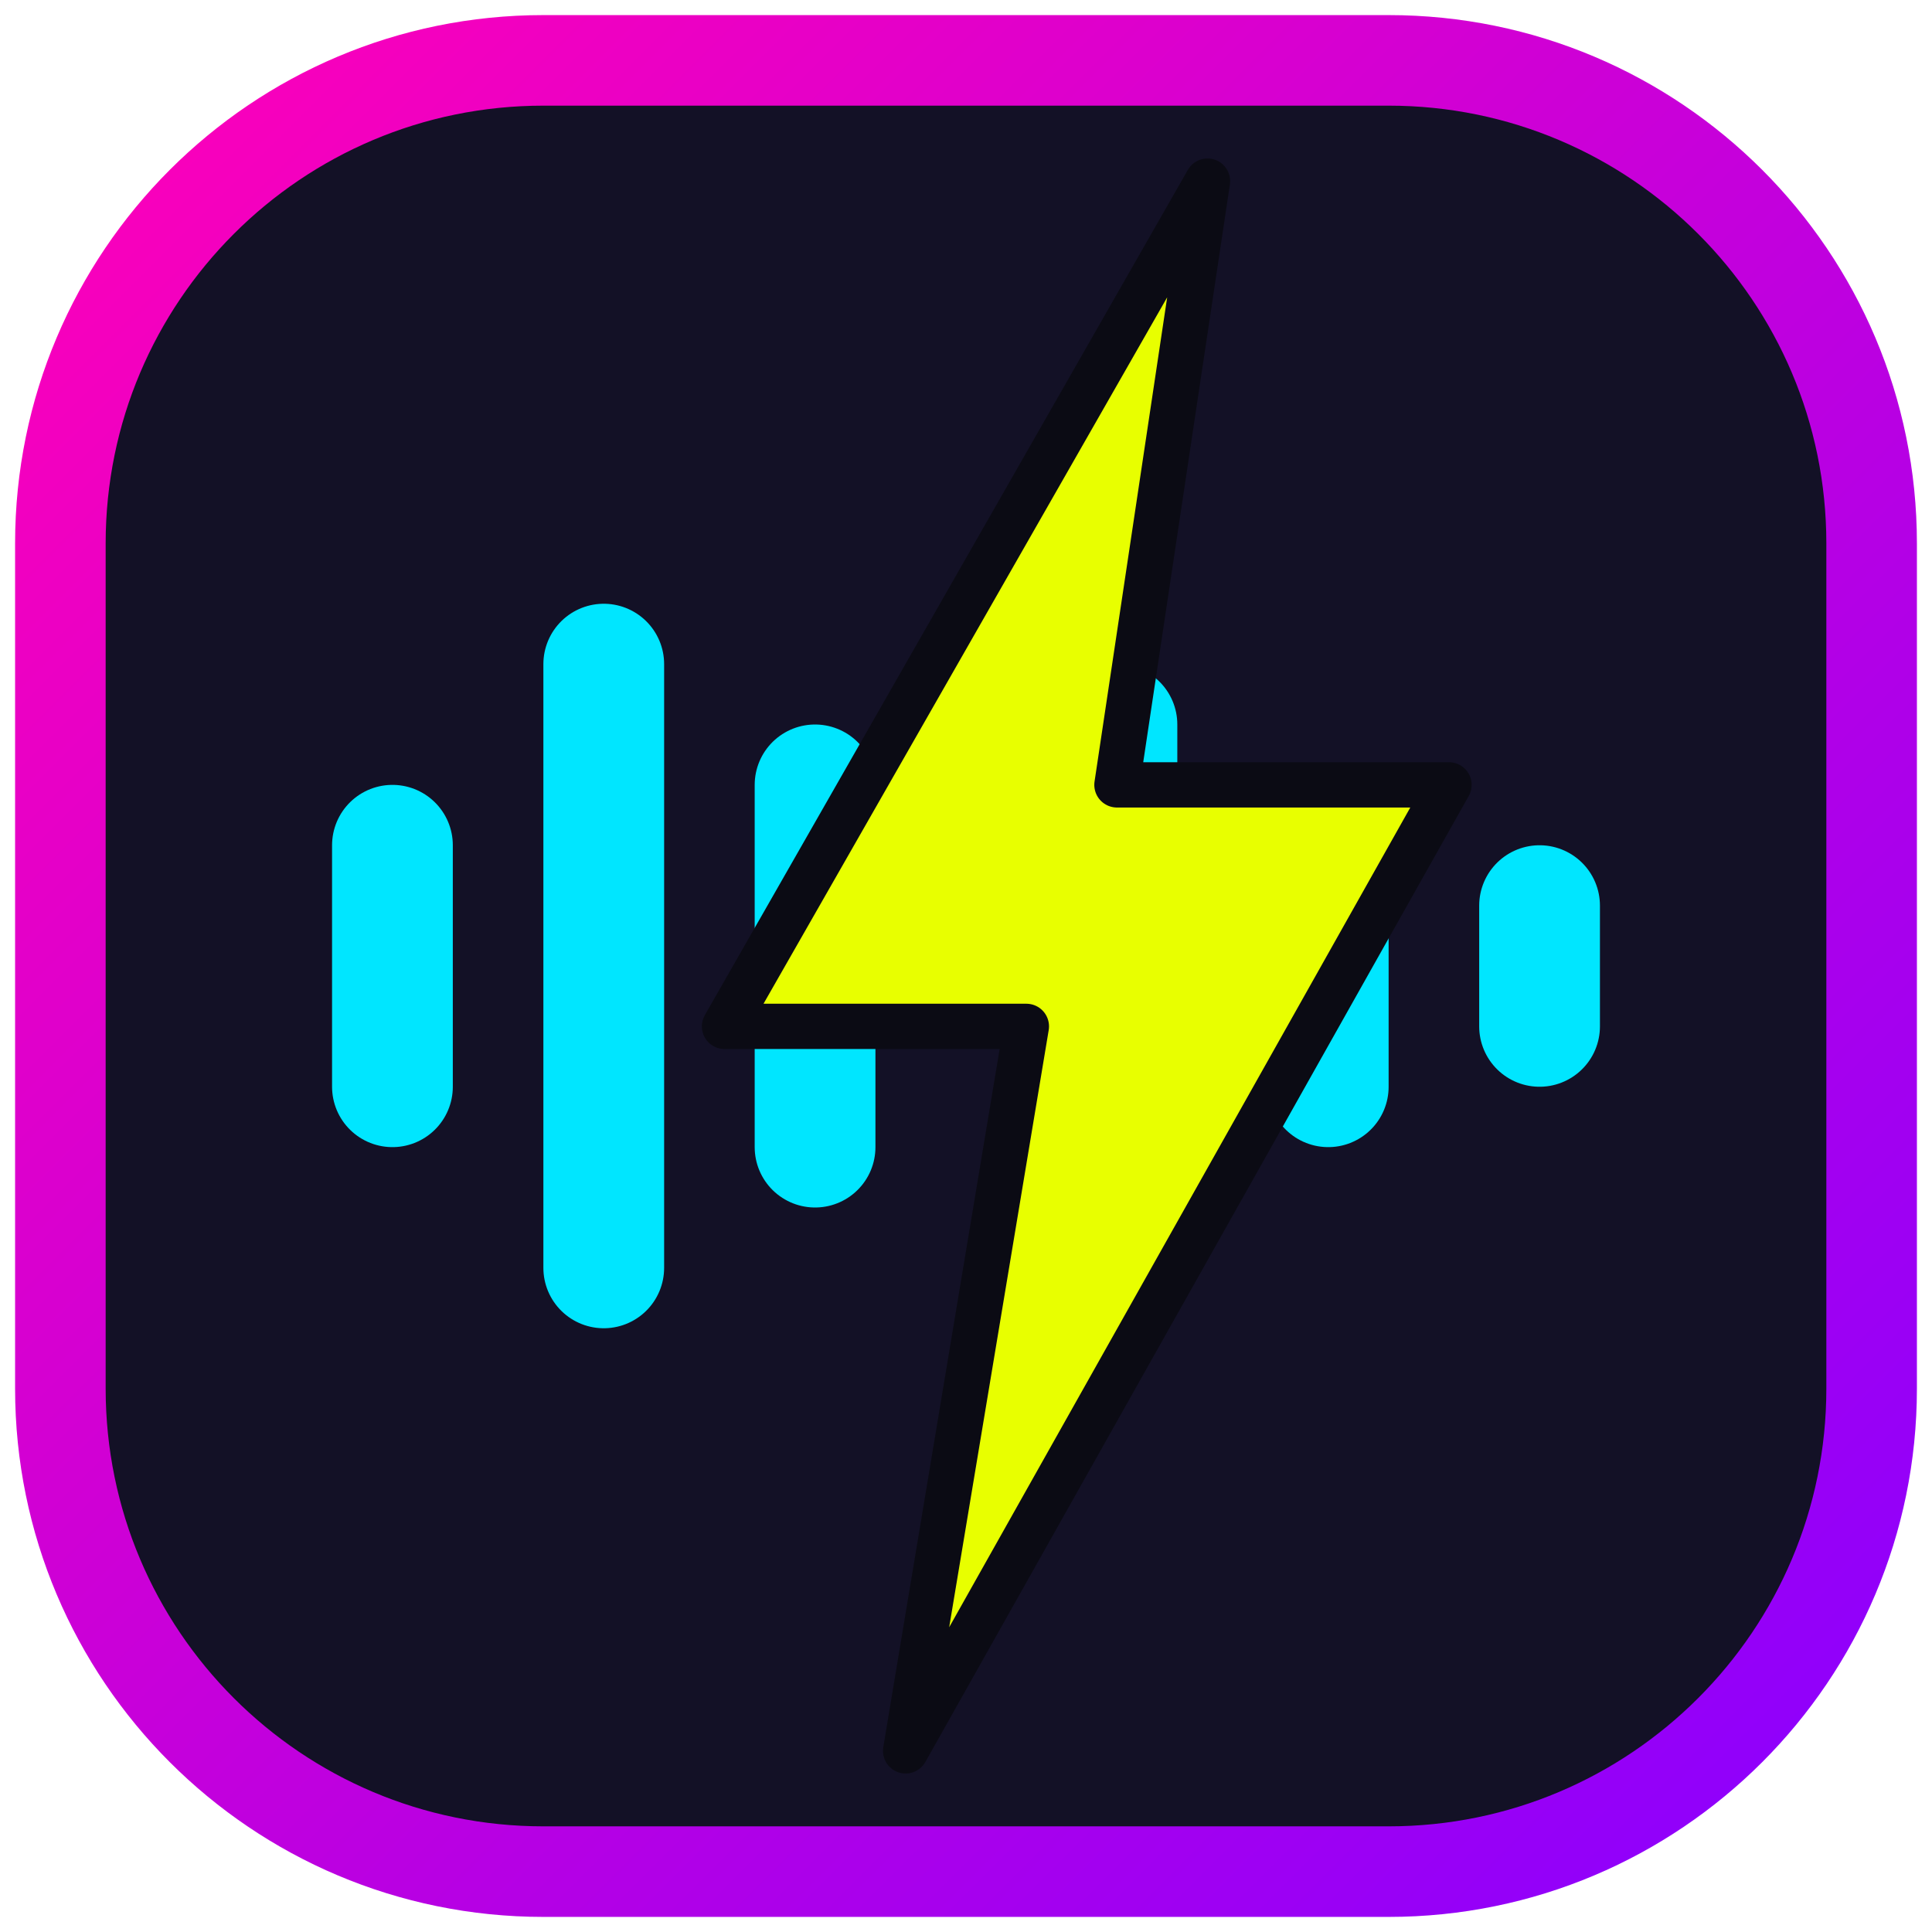
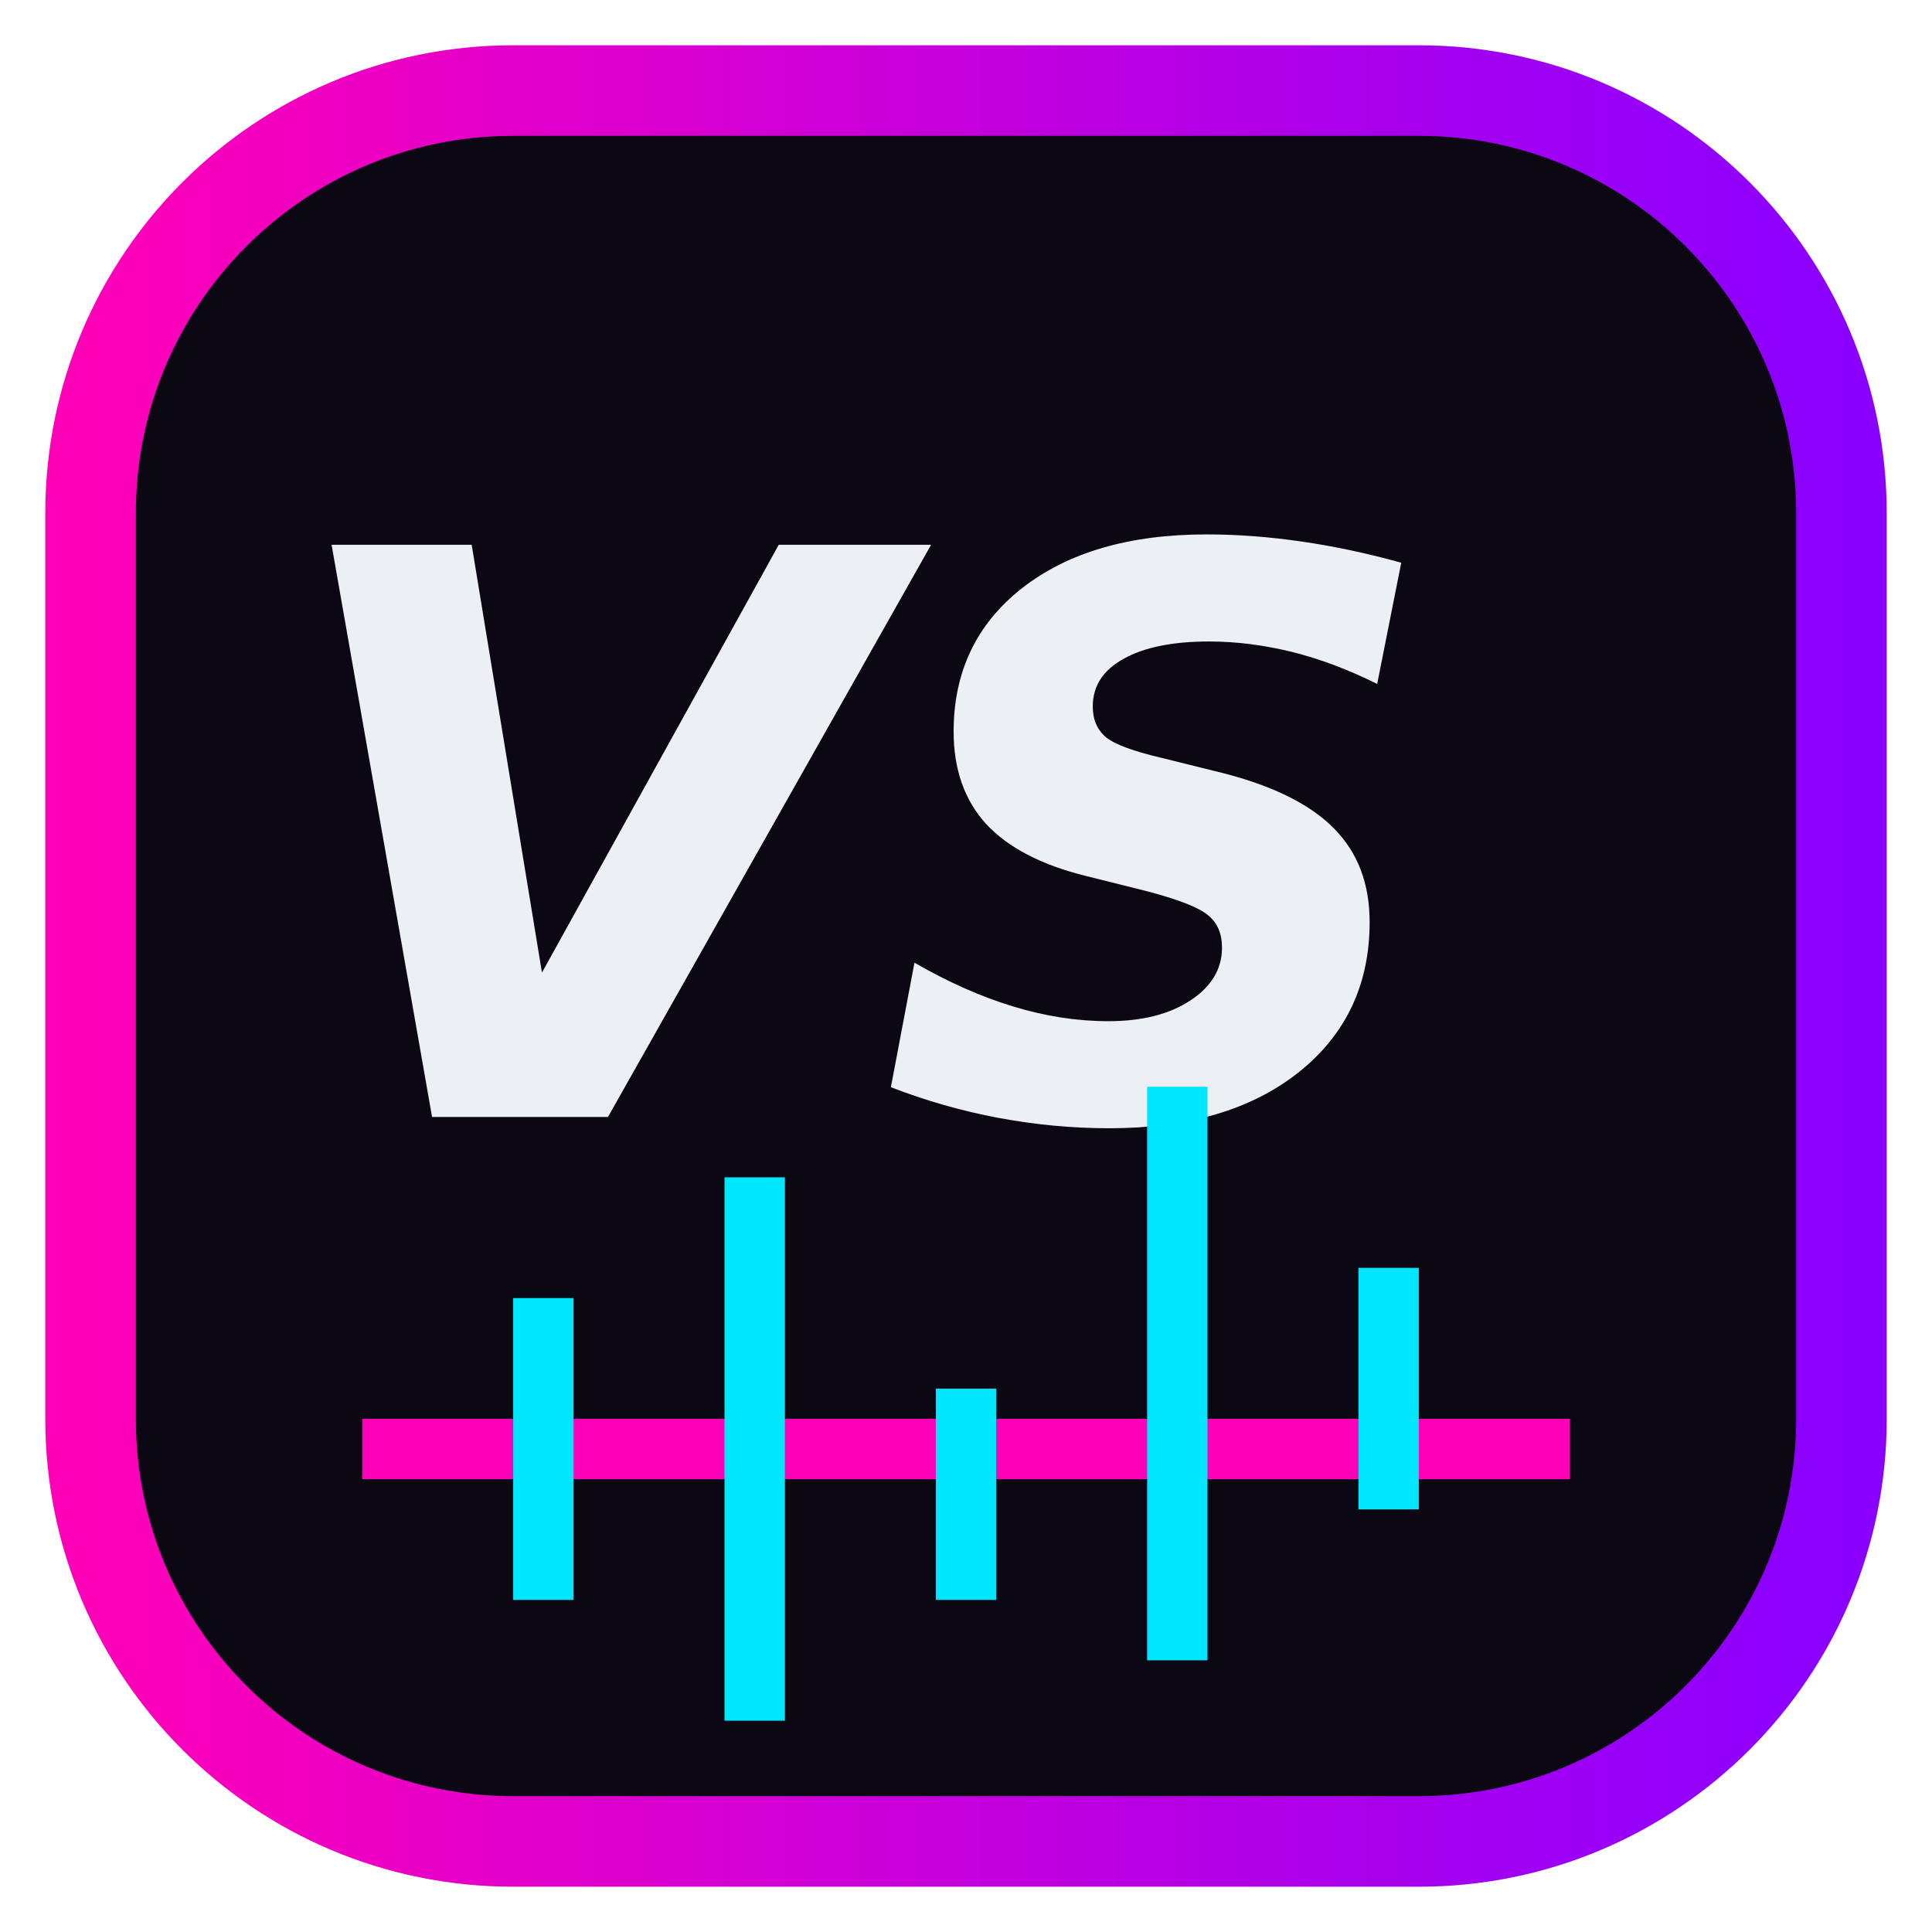
<svg xmlns="http://www.w3.org/2000/svg" viewBox="0 0 64 64">
  <defs>
-     <linearGradient id="g" x1="0" y1="0" x2="1" y2="1">
-       <stop offset="0" stop-color="#FF00B8" />
-       <stop offset="1" stop-color="#8A00FF" />
+     <linearGradient id="g">
+       <stop stop-color="#ff00b8" />
+       <stop offset="1" stop-color="#8a00ff" />
    </linearGradient>
  </defs>
-   <rect x="2" y="2" width="60" height="60" rx="16" fill="#131126" stroke="url(#g)" stroke-width="3" />
-   <g stroke="#00E6FF" stroke-width="4" stroke-linecap="round">
-     <path d="M13 28v8M20 22v20M27 26v12M37 24v16M44 28v8M51 30v4" />
-   </g>
-   <path d="M40 6 24 34h10l-4 24 18-32H37z" fill="#E8FF00" stroke="#0B0B14" stroke-width="1.5" stroke-linejoin="round" />
+   <rect x="3" y="3" width="58" height="58" rx="14" fill="#0b0814" stroke="url(#g)" stroke-width="3" />
+   <text x="9" y="37" font-family="DejaVu Sans,Arial,sans-serif" font-weight="900" font-style="italic" font-size="26" fill="#eceff4">VS</text>
+   <path d="M12 48h40" stroke="#ff00b8" stroke-width="2" />
+   <path d="M18 43v10m7-14v18m7-11v7m7-17v19m7-13v8" stroke="#00e6ff" stroke-width="2" />
</svg>
